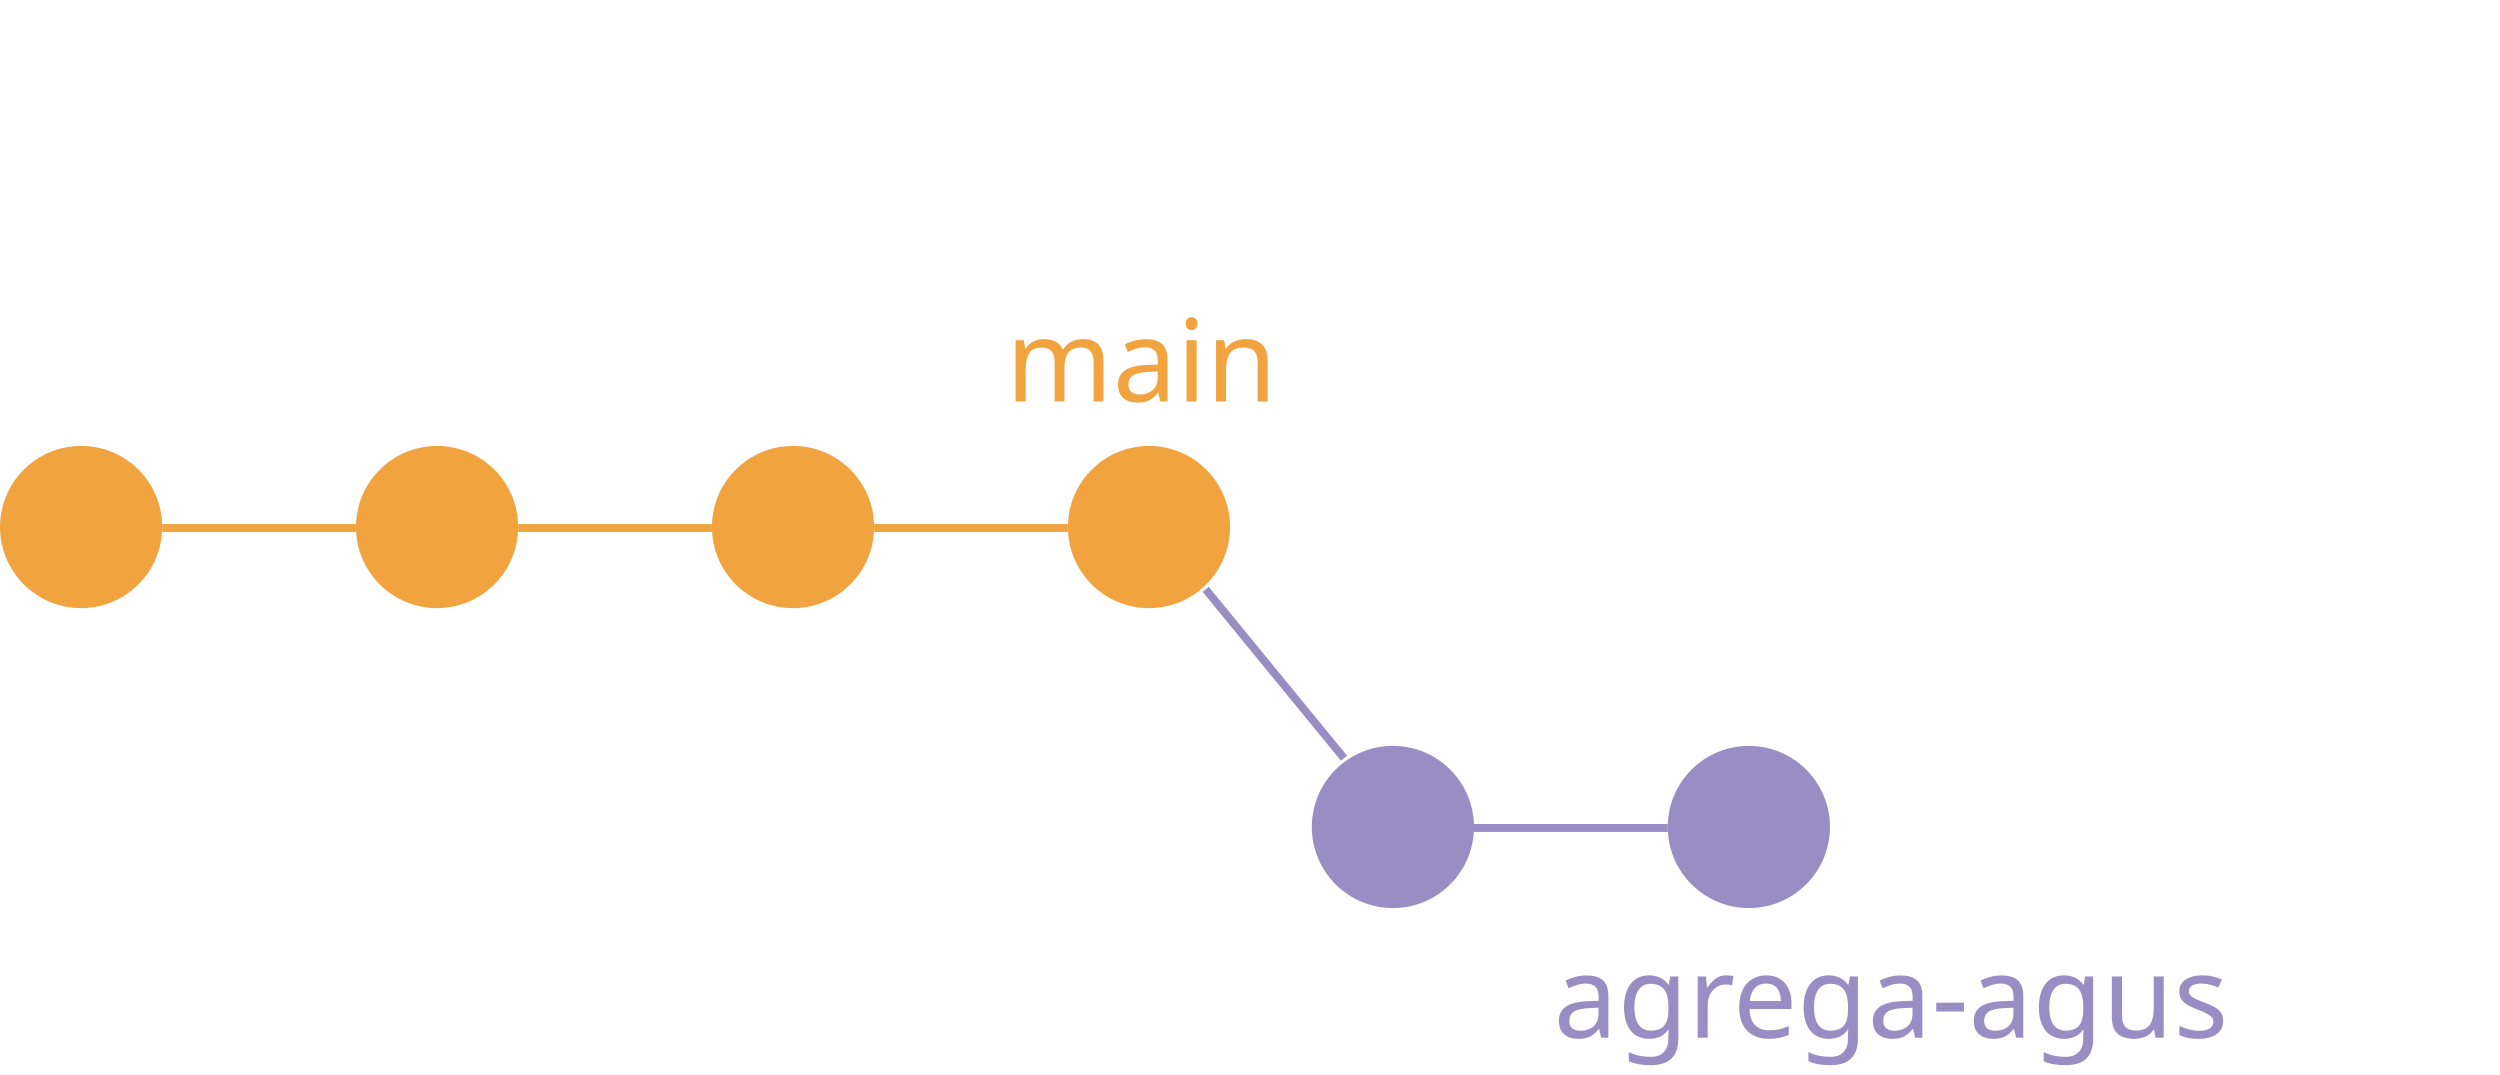
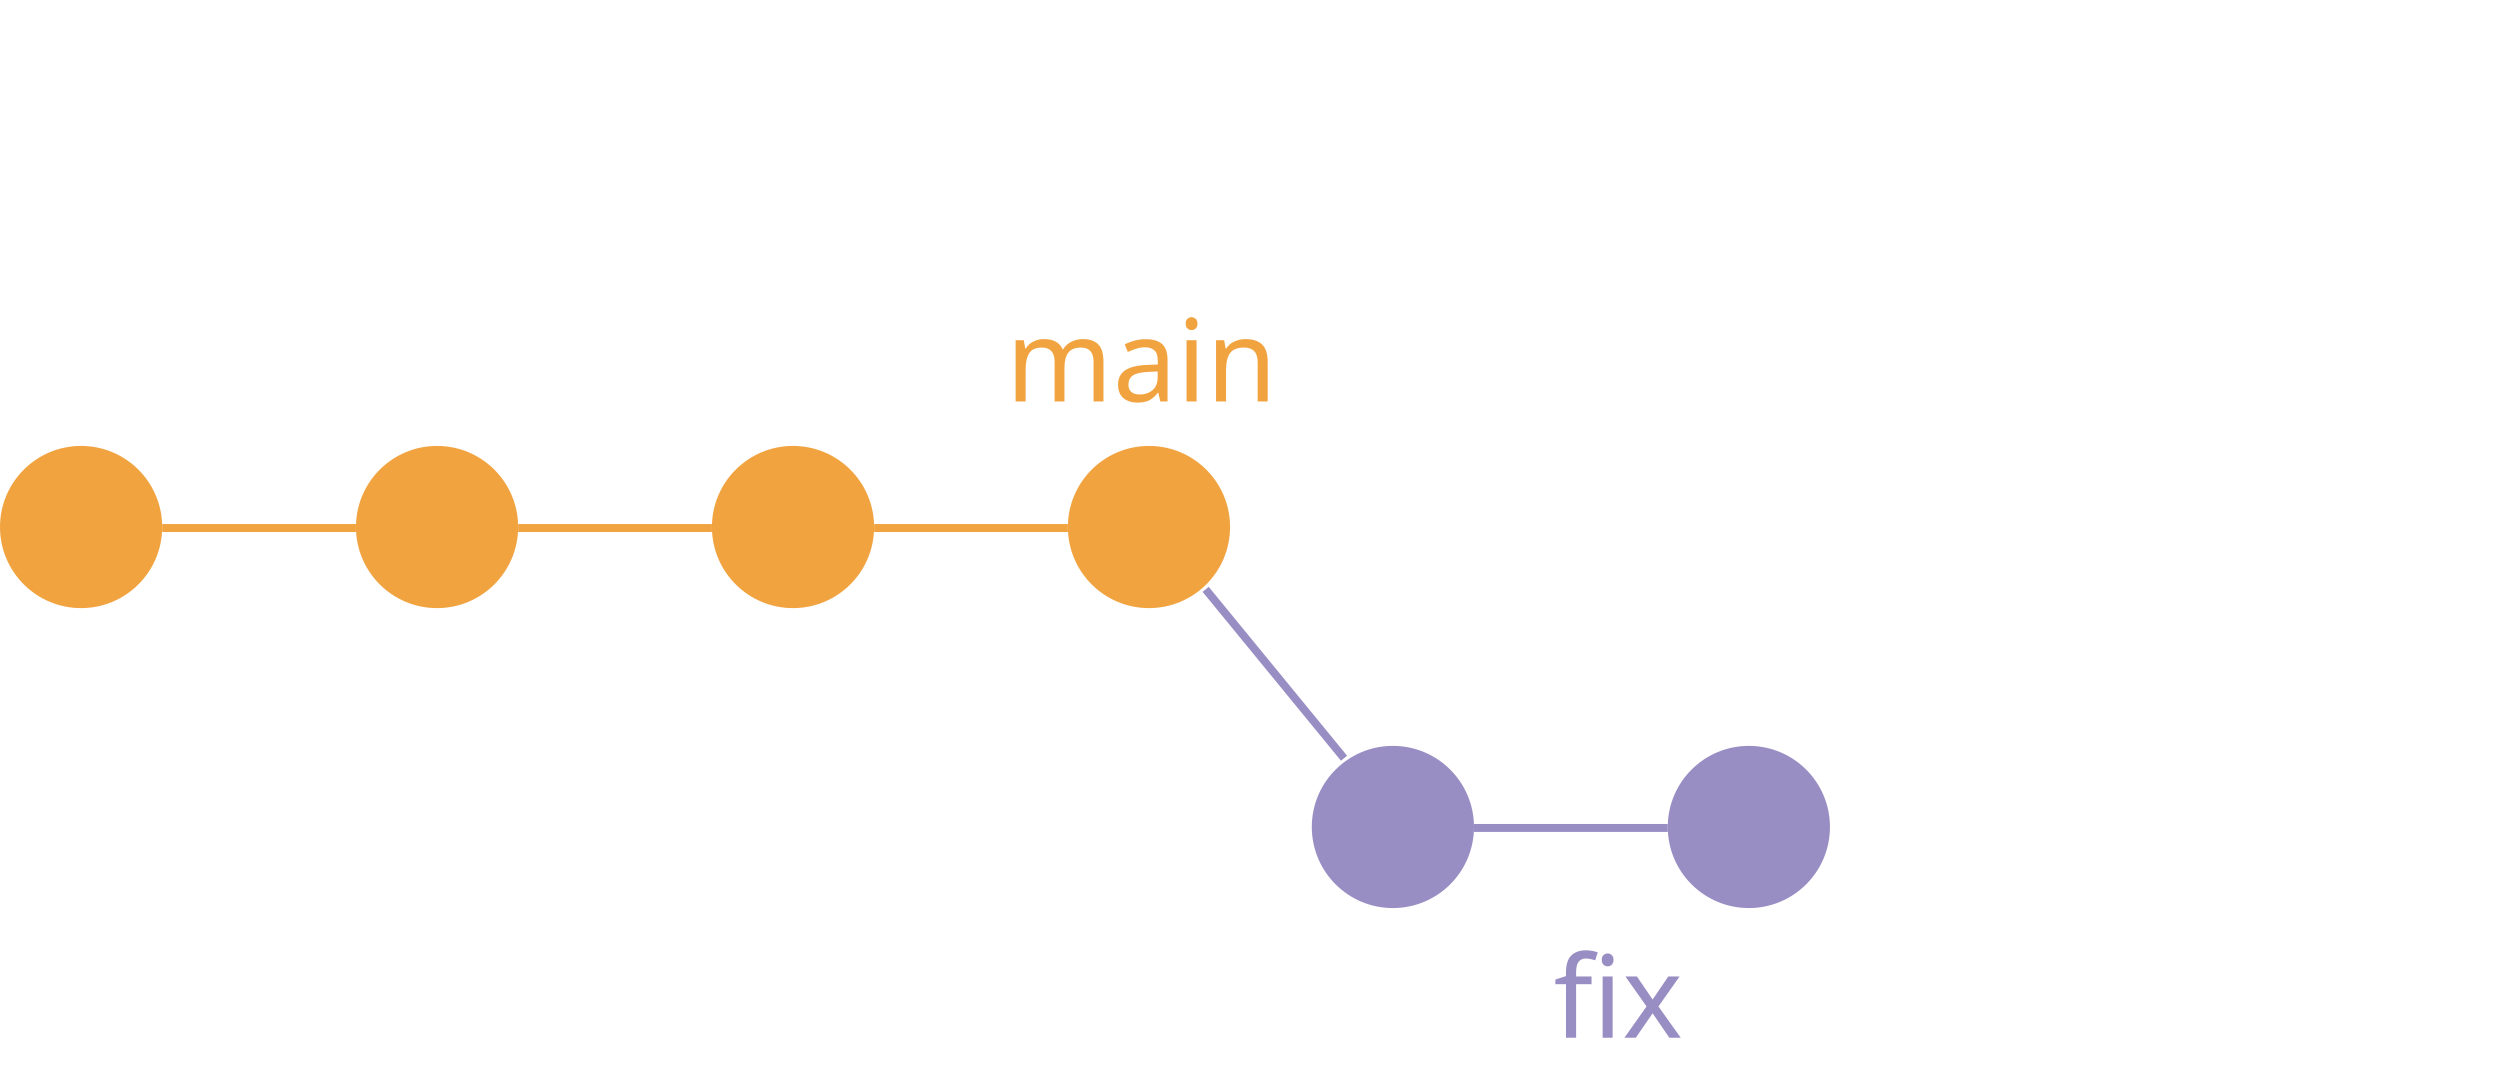
<svg xmlns="http://www.w3.org/2000/svg" width="308.742mm" height="132.682mm" viewBox="0 0 308.742 132.682" version="1.1" id="svg8">
  <defs id="defs2">
    <marker style="overflow:visible" id="marker3429" refX="0" refY="0" orient="auto">
      <path transform="scale(-0.6)" d="M 8.719,4.034 -2.207,0.016 8.719,-4.002 c -1.745,2.372 -1.735,5.617 -6e-7,8.035 z" style="fill:#fafafa;fill-opacity:1;fill-rule:evenodd;stroke:#fafafa;stroke-width:0.625;stroke-linejoin:round;stroke-opacity:1" id="path3427" />
    </marker>
    <marker style="overflow:visible" id="marker3186" refX="0" refY="0" orient="auto">
      <path transform="scale(-0.6)" d="M 8.719,4.034 -2.207,0.016 8.719,-4.002 c -1.745,2.372 -1.735,5.617 -6e-7,8.035 z" style="fill:#fafafa;fill-opacity:1;fill-rule:evenodd;stroke:#fafafa;stroke-width:0.625;stroke-linejoin:round;stroke-opacity:1" id="path3184" />
    </marker>
    <marker style="overflow:visible" id="marker1997" refX="0" refY="0" orient="auto">
      <path transform="scale(-0.6)" d="M 8.719,4.034 -2.207,0.016 8.719,-4.002 c -1.745,2.372 -1.735,5.617 -6e-7,8.035 z" style="fill:#fafafa;fill-opacity:1;fill-rule:evenodd;stroke:#fafafa;stroke-width:0.625;stroke-linejoin:round;stroke-opacity:1" id="path1995" />
    </marker>
    <marker orient="auto" refY="0" refX="0" id="marker1987" style="overflow:visible">
      <path id="path1985" style="fill:#fafafa;fill-opacity:1;fill-rule:evenodd;stroke:#fafafa;stroke-width:0.625;stroke-linejoin:round;stroke-opacity:1" d="M 8.719,4.034 -2.207,0.016 8.719,-4.002 c -1.745,2.372 -1.735,5.617 -6e-7,8.035 z" transform="scale(-0.6)" />
    </marker>
    <marker style="overflow:visible" id="marker1977" refX="0" refY="0" orient="auto">
      <path transform="scale(-0.6)" d="M 8.719,4.034 -2.207,0.016 8.719,-4.002 c -1.745,2.372 -1.735,5.617 -6e-7,8.035 z" style="fill:#fafafa;fill-opacity:1;fill-rule:evenodd;stroke:#fafafa;stroke-width:0.625;stroke-linejoin:round;stroke-opacity:1" id="path1975" />
    </marker>
    <marker style="overflow:visible" id="marker1967" refX="0" refY="0" orient="auto">
      <path transform="scale(-0.6)" d="M 8.719,4.034 -2.207,0.016 8.719,-4.002 c -1.745,2.372 -1.735,5.617 -6e-7,8.035 z" style="fill:#fafafa;fill-opacity:1;fill-rule:evenodd;stroke:#fafafa;stroke-width:0.625;stroke-linejoin:round;stroke-opacity:1" id="path1965" />
    </marker>
    <marker style="overflow:visible" id="marker1393" refX="0" refY="0" orient="auto">
      <path transform="scale(-0.6)" d="M 8.719,4.034 -2.207,0.016 8.719,-4.002 c -1.745,2.372 -1.735,5.617 -6e-7,8.035 z" style="fill:#fafafa;fill-opacity:1;fill-rule:evenodd;stroke:#fafafa;stroke-width:0.625;stroke-linejoin:round;stroke-opacity:1" id="path1391" />
    </marker>
    <rect x="-107.676" y="680.492" width="211.572" height="84.034" id="rect897" />
    <rect id="rect905" height="84.034" width="211.572" y="680.492" x="-107.676" />
    <rect id="rect911" height="84.034" width="211.572" y="680.492" x="-107.676" />
    <rect x="-107.676" y="680.492" width="211.572" height="84.034" id="rect917" />
    <rect id="rect923" height="84.034" width="211.572" y="680.492" x="-107.676" />
    <rect x="-107.676" y="680.492" width="211.572" height="84.034" id="rect929" />
    <rect id="rect1009" height="84.034" width="211.572" y="680.492" x="-107.676" />
    <rect x="-107.676" y="680.492" width="211.572" height="84.034" id="rect1959" />
    <rect id="rect1961" height="84.034" width="211.572" y="680.492" x="-107.676" />
    <rect x="-107.676" y="680.492" width="211.572" height="84.034" id="rect1963" />
    <rect x="-107.676" y="680.492" width="211.572" height="84.034" id="rect2227" />
    <rect id="rect2245" height="84.034" width="211.572" y="680.492" x="-107.676" />
    <rect x="-107.676" y="680.492" width="211.572" height="84.034" id="rect2279" />
    <rect id="rect2323" height="84.034" width="211.572" y="680.492" x="-107.676" />
    <rect x="-107.676" y="680.492" width="211.572" height="84.034" id="rect2325" />
    <rect id="rect2654" height="84.034" width="211.572" y="680.492" x="-107.676" />
    <rect x="-107.676" y="680.492" width="211.572" height="84.034" id="rect2656" />
    <rect id="rect2746" height="84.034" width="211.572" y="680.492" x="-107.676" />
    <rect x="-107.676" y="680.492" width="211.572" height="84.034" id="rect2748" />
    <rect id="rect2792" height="84.034" width="211.572" y="680.492" x="-107.676" />
    <rect x="-107.676" y="680.492" width="211.572" height="84.034" id="rect2794" />
    <rect x="-107.676" y="680.492" width="211.572" height="84.034" id="rect3178" />
    <rect x="-107.676" y="680.492" width="211.572" height="84.034" id="rect3180" />
    <rect id="rect3182" height="84.034" width="211.572" y="680.492" x="-107.676" />
    <rect x="-107.676" y="680.492" width="211.572" height="84.034" id="rect3543" />
    <rect id="rect3180-6" height="84.034" width="211.572" y="680.492" x="-107.676" />
    <rect id="rect6384" height="84.034" width="211.572" y="680.492" x="-107.676" />
    <rect x="-107.676" y="680.492" width="211.572" height="84.034" id="rect3182-3" />
    <rect x="-107.676" y="680.492" width="211.572" height="84.034" id="rect6387" />
    <marker orient="auto" refY="0" refX="0" id="marker3429-1" style="overflow:visible">
      <path id="path3427-7" style="fill:#fafafa;fill-opacity:1;fill-rule:evenodd;stroke:#fafafa;stroke-width:0.625;stroke-linejoin:round;stroke-opacity:1" d="M 8.719,4.034 -2.207,0.016 8.719,-4.002 c -1.745,2.372 -1.735,5.617 -6e-7,8.035 z" transform="scale(-0.6)" />
    </marker>
    <rect id="rect3543-5" height="84.034" width="211.572" y="680.492" x="-107.676" />
    <rect id="rect6392" height="84.034" width="211.572" y="680.492" x="-107.676" />
    <rect x="-107.676" y="680.492" width="211.572" height="84.034" id="rect923-9" />
    <rect x="-107.676" y="680.492" width="211.572" height="84.034" id="rect6718" />
    <rect x="-107.676" y="680.492" width="211.572" height="84.034" id="rect2792-6" />
    <rect x="-107.676" y="680.492" width="211.572" height="84.034" id="rect6721" />
    <rect id="rect2794-2" height="84.034" width="211.572" y="680.492" x="-107.676" />
    <rect id="rect6724" height="84.034" width="211.572" y="680.492" x="-107.676" />
    <rect x="-107.676" y="680.492" width="211.572" height="84.034" id="rect2746-1" />
    <rect x="-107.676" y="680.492" width="211.572" height="84.034" id="rect7079" />
    <rect id="rect2748-7" height="84.034" width="211.572" y="680.492" x="-107.676" />
    <rect id="rect7082" height="84.034" width="211.572" y="680.492" x="-107.676" />
    <rect x="-107.676" y="680.492" width="211.572" height="84.034" id="rect2654-8" />
    <rect x="-107.676" y="680.492" width="211.572" height="84.034" id="rect7171" />
    <rect id="rect2656-5" height="84.034" width="211.572" y="680.492" x="-107.676" />
    <rect id="rect7174" height="84.034" width="211.572" y="680.492" x="-107.676" />
    <rect x="-107.676" y="680.492" width="211.572" height="84.034" id="rect2323-7" />
    <rect x="-107.676" y="680.492" width="211.572" height="84.034" id="rect7263" />
    <rect id="rect2325-4" height="84.034" width="211.572" y="680.492" x="-107.676" />
    <rect id="rect7266" height="84.034" width="211.572" y="680.492" x="-107.676" />
    <rect id="rect929-1" height="84.034" width="211.572" y="680.492" x="-107.676" />
    <rect id="rect7269" height="84.034" width="211.572" y="680.492" x="-107.676" />
    <rect x="-107.676" y="680.492" width="211.572" height="84.034" id="rect2245-8" />
    <rect x="-107.676" y="680.492" width="211.572" height="84.034" id="rect7657" />
  </defs>
  <g id="layer5" style="display:inline">
    <g transform="translate(521.208,-693.6298)" id="g3669">
      <text transform="translate(-289.307,50.23218)" style="font-style:normal;font-weight:normal;font-size:14.111px;line-height:1.25;font-family:sans-serif;white-space:pre;shape-inside:url(#rect2654-8);fill:#f1a340;fill-opacity:1;stroke:none" id="text2614" xml:space="preserve">
-         <tspan x="-107.676" y="692.977" id="tspan4671">main</tspan>
+         <tspan x="-107.676" y="692.977" id="tspan2283">main</tspan>
      </text>
      <g id="g2648" transform="translate(-582.2223,176.2718)">
        <circle style="fill:#f1a340;fill-opacity:1;stroke-width:0.243" id="circle2616" cx="71.029" cy="582.444" r="10.015" />
        <circle r="10.015" cy="582.444" cx="114.989" id="circle2618" style="fill:#f1a340;fill-opacity:1;stroke-width:0.243" />
        <path style="fill:none;stroke:#f1a340;stroke-width:0.981;stroke-linecap:butt;stroke-linejoin:miter;stroke-miterlimit:4;stroke-dasharray:none;stroke-opacity:1" d="M 81.044,582.566 H 104.974" id="path2620" />
        <circle style="fill:#f1a340;fill-opacity:1;stroke-width:0.243" id="circle2622" cx="158.949" cy="582.444" r="10.015" />
        <path id="path2624" d="m 125.004,582.566 h 23.931" style="fill:none;stroke:#f1a340;stroke-width:0.981;stroke-linecap:butt;stroke-linejoin:miter;stroke-miterlimit:4;stroke-dasharray:none;stroke-opacity:1" />
        <circle style="fill:#f1a340;fill-opacity:1;stroke-width:0.243" id="circle2626" cx="202.909" cy="582.444" r="10.015" />
        <path id="path2628" d="m 168.964,582.566 h 23.931" style="fill:none;stroke:#f1a340;stroke-width:0.981;stroke-linecap:butt;stroke-linejoin:miter;stroke-miterlimit:4;stroke-dasharray:none;stroke-opacity:1" />
        <circle r="10.015" cy="619.486" cx="233.033" id="circle2634" style="fill:#998ec3;fill-opacity:1;stroke-width:0.243" />
        <circle r="10.015" cy="619.486" cx="276.993" id="circle2636" style="fill:#998ec3;fill-opacity:1;stroke-width:0.243" />
        <path style="fill:none;stroke:#998ec3;stroke-width:0.981;stroke-linecap:butt;stroke-linejoin:miter;stroke-miterlimit:4;stroke-dasharray:none;stroke-opacity:1" d="m 243.047,619.608 h 23.931" id="path2638" />
        <path id="path2640" d="m 209.906,590.137 17.091,20.859" style="fill:none;stroke:#998ec3;stroke-width:0.981;stroke-linecap:butt;stroke-linejoin:miter;stroke-miterlimit:4;stroke-dasharray:none;stroke-opacity:1" />
      </g>
      <text xml:space="preserve" id="text2652" style="font-style:normal;font-weight:normal;font-size:14.111px;line-height:1.25;font-family:sans-serif;white-space:pre;shape-inside:url(#rect2656-5);fill:#998ec3;fill-opacity:1;stroke:none" transform="translate(-221.6694,128.8077)">
-         <tspan x="-107.676" y="692.977" id="tspan4673">agrega-agus</tspan>
+         <tspan x="-107.676" y="692.977" id="tspan2285">fix</tspan>
      </text>
    </g>
  </g>
</svg>
